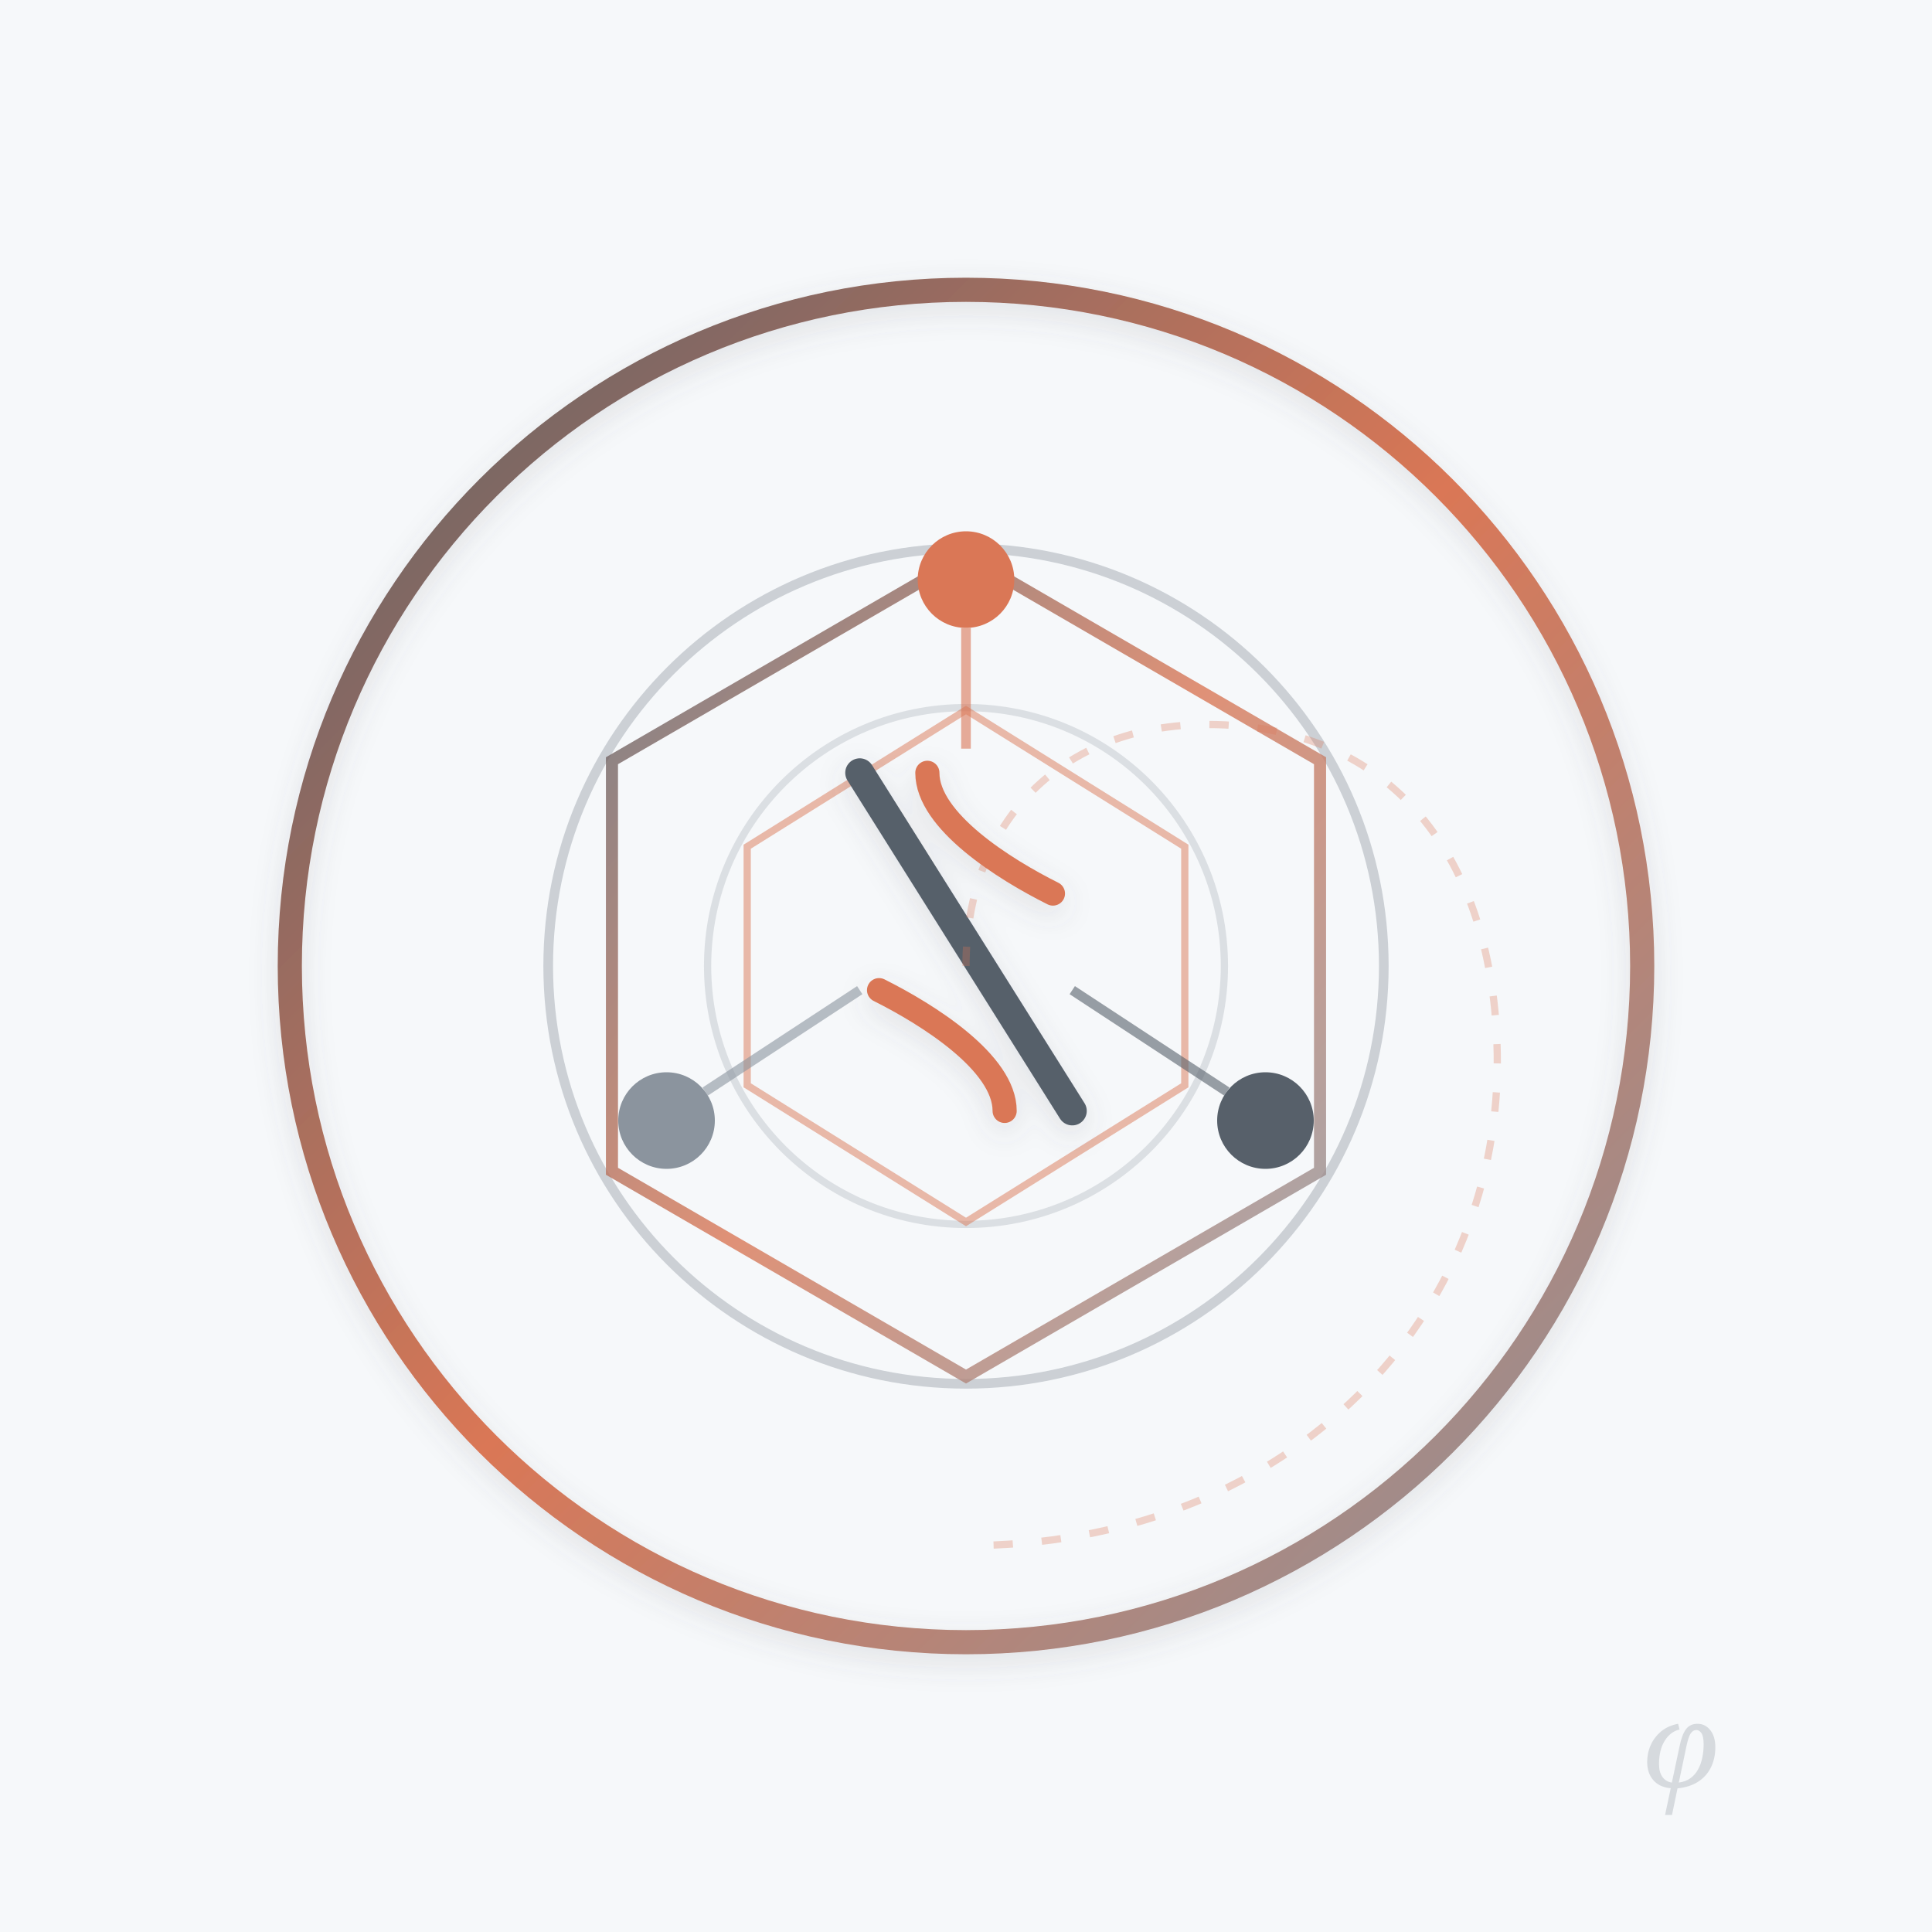
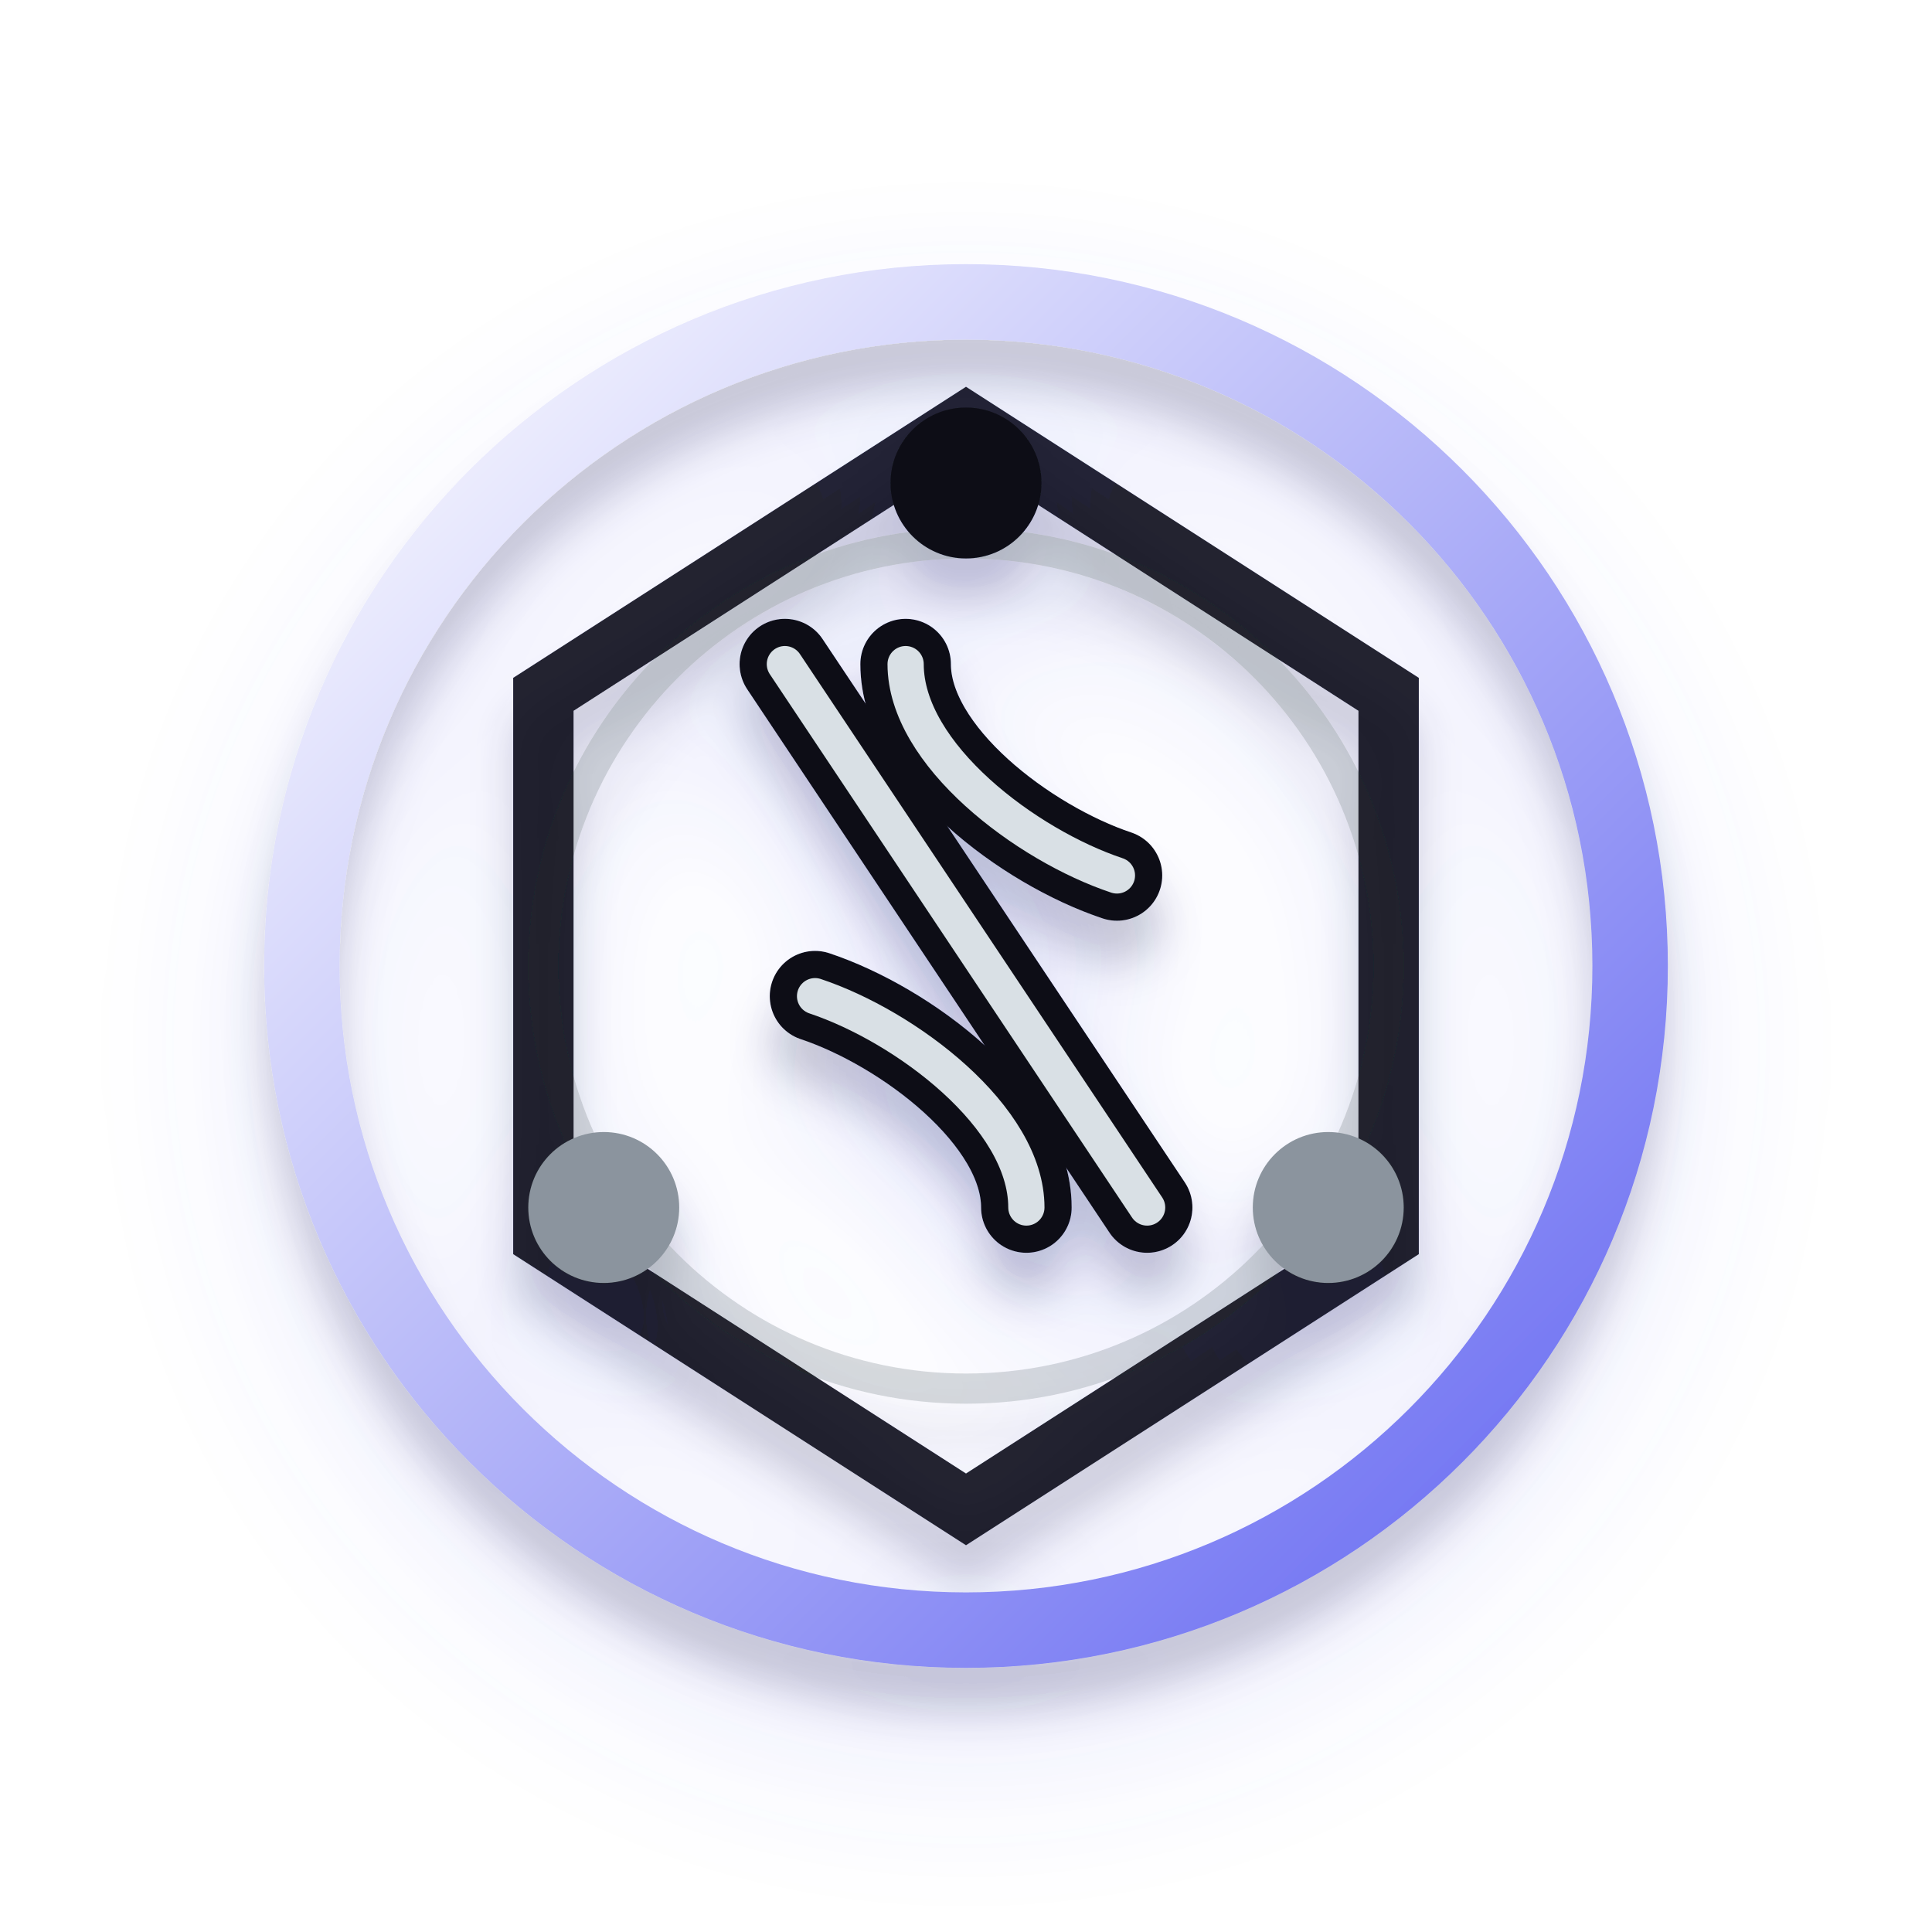
- <svg xmlns="http://www.w3.org/2000/svg" viewBox="0 0 400 400" width="400" height="400">
+ <svg xmlns="http://www.w3.org/2000/svg" viewBox="0 0 64 64" width="64" height="64">
  <defs>
-     <linearGradient id="grad-light" x1="0%" y1="0%" x2="100%" y2="100%">
-       <stop offset="0%" stop-color="#57606A" />
-       <stop offset="50%" stop-color="#DA7756" />
-       <stop offset="100%" stop-color="#8B949E" />
+     <linearGradient id="grad-silver" x1="0%" y1="0%" x2="100%" y2="100%">
+       <stop offset="0%" stop-color="#ffffff" />
+       <stop offset="100%" stop-color="#6366f1" />
    </linearGradient>
-     <linearGradient id="grad-orange" x1="0%" y1="0%" x2="100%" y2="100%">
-       <stop offset="0%" stop-color="#DA7756" />
-       <stop offset="100%" stop-color="#C4694A" />
-     </linearGradient>
-     <radialGradient id="center-glow" cx="50%" cy="50%" r="50%">
-       <stop offset="0%" stop-color="#DA7756" stop-opacity="0.9" />
-       <stop offset="100%" stop-color="#57606A" />
-     </radialGradient>
-     <filter id="soft-shadow" x="-20%" y="-20%" width="140%" height="140%">
-       <feDropShadow dx="0" dy="2" stdDeviation="3" flood-color="#57606A" flood-opacity="0.15" />
+     <filter id="firmDeepShadowLight" x="-100%" y="-100%" width="300%" height="300%">
+       <feGaussianBlur in="SourceAlpha" stdDeviation="0.7" result="blurSharp" />
+       <feOffset in="blurSharp" dx="0" dy="1.5" result="offsetSharp" />
+       <feFlood flood-color="#000000" flood-opacity="0.22" result="colorSharp" />
+       <feComposite in="colorSharp" in2="offsetSharp" operator="in" result="shadowAnchor" />
+       <feGaussianBlur in="SourceAlpha" stdDeviation="2.6" result="blurSoft" />
+       <feOffset in="blurSoft" dx="0" dy="2.6" result="offsetSoft" />
+       <feFlood flood-color="#6366f1" flood-opacity="0.18" result="colorSoft" />
+       <feComposite in="colorSoft" in2="offsetSoft" operator="in" result="shadowAmbient" />
+       <feMerge>
+         <feMergeNode in="shadowAmbient" />
+         <feMergeNode in="shadowAnchor" />
+         <feMergeNode in="SourceGraphic" />
+       </feMerge>
    </filter>
  </defs>
-   <rect width="400" height="400" fill="#F6F8FA" />
-   <circle cx="200" cy="200" r="140" fill="none" stroke="url(#grad-light)" stroke-width="5" filter="url(#soft-shadow)" />
-   <circle cx="200" cy="200" r="86.5" fill="none" stroke="#8B949E" stroke-width="2" opacity="0.4" />
-   <circle cx="200" cy="200" r="53.5" fill="none" stroke="#8B949E" stroke-width="1.5" opacity="0.25" />
-   <polygon points="200,115 273.3,157.5 273.3,242.5 200,285 126.7,242.5 126.7,157.5" fill="none" stroke="url(#grad-light)" stroke-width="2.5" opacity="0.8" />
-   <polygon points="200,147 245.3,175.3 245.3,224.7 200,253 154.7,224.7 154.7,175.3" fill="none" stroke="#DA7756" stroke-width="1.5" opacity="0.5" />
-   <g transform="translate(200, 195)" filter="url(#soft-shadow)">
-     <path d="M-22,-35 L22,35" fill="none" stroke="#57606A" stroke-width="6" stroke-linecap="round" />
-     <path d="M-8,-35 C-8,-25 8,-15 18,-10" fill="none" stroke="#DA7756" stroke-width="5" stroke-linecap="round" />
-     <path d="M8,35 C8,25 -8,15 -18,10" fill="none" stroke="#DA7756" stroke-width="5" stroke-linecap="round" />
+   <g filter="url(#firmDeepShadowLight)">
+     <circle cx="32" cy="32" r="22" fill="none" stroke="url(#grad-silver)" stroke-width="2.5" />
+     <circle cx="32" cy="32" r="14" fill="none" stroke="#8b949e" stroke-width="1" opacity="0.35" />
+     <polygon points="32,14 46,23 46,41 32,50 18,41 18,23" fill="none" stroke="#0d1117" stroke-width="2" opacity="0.9" />
+     <g transform="translate(32, 31)">
+       <g stroke="#0d1117" stroke-width="3" stroke-linecap="round" fill="none">
+         <path d="M-6,-9 L6,9" />
+         <path d="M-2,-9 C-2,-6 2,-3 5,-2" />
+         <path d="M2,9 C2,6 -2,3 -5,2" />
+       </g>
+       <g stroke="#f0f6fc" stroke-width="1.2" stroke-linecap="round" fill="none" opacity="0.9">
+         <path d="M-6,-9 L6,9" />
+         <path d="M-2,-9 C-2,-6 2,-3 5,-2" />
+         <path d="M2,9 C2,6 -2,3 -5,2" />
+       </g>
+     </g>
+     <circle cx="32" cy="16" r="2.5" fill="#0d1117" />
+     <circle cx="44" cy="40" r="2.5" fill="#8b949e" />
+     <circle cx="20" cy="40" r="2.5" fill="#8b949e" />
  </g>
-   <circle cx="200" cy="120" r="10" fill="#DA7756" />
-   <circle cx="262" cy="232" r="10" fill="#57606A" />
-   <circle cx="138" cy="232" r="10" fill="#8B949E" />
-   <line x1="200" y1="130" x2="200" y2="155" stroke="#DA7756" stroke-width="2" opacity="0.6" />
-   <line x1="254" y1="226" x2="222" y2="205" stroke="#57606A" stroke-width="2" opacity="0.6" />
-   <line x1="146" y1="226" x2="178" y2="205" stroke="#8B949E" stroke-width="2" opacity="0.6" />
-   <path d="M200,200         C200,170 220,150 250,150         C290,150 310,180 310,220         C310,275 265,320 200,320" fill="none" stroke="#DA7756" stroke-width="1.5" stroke-dasharray="4 6" opacity="0.3" />
-   <text x="340" y="370" fill="#8B949E" font-family="Georgia, serif" font-size="24" font-style="italic" opacity="0.3">φ</text>
</svg>
